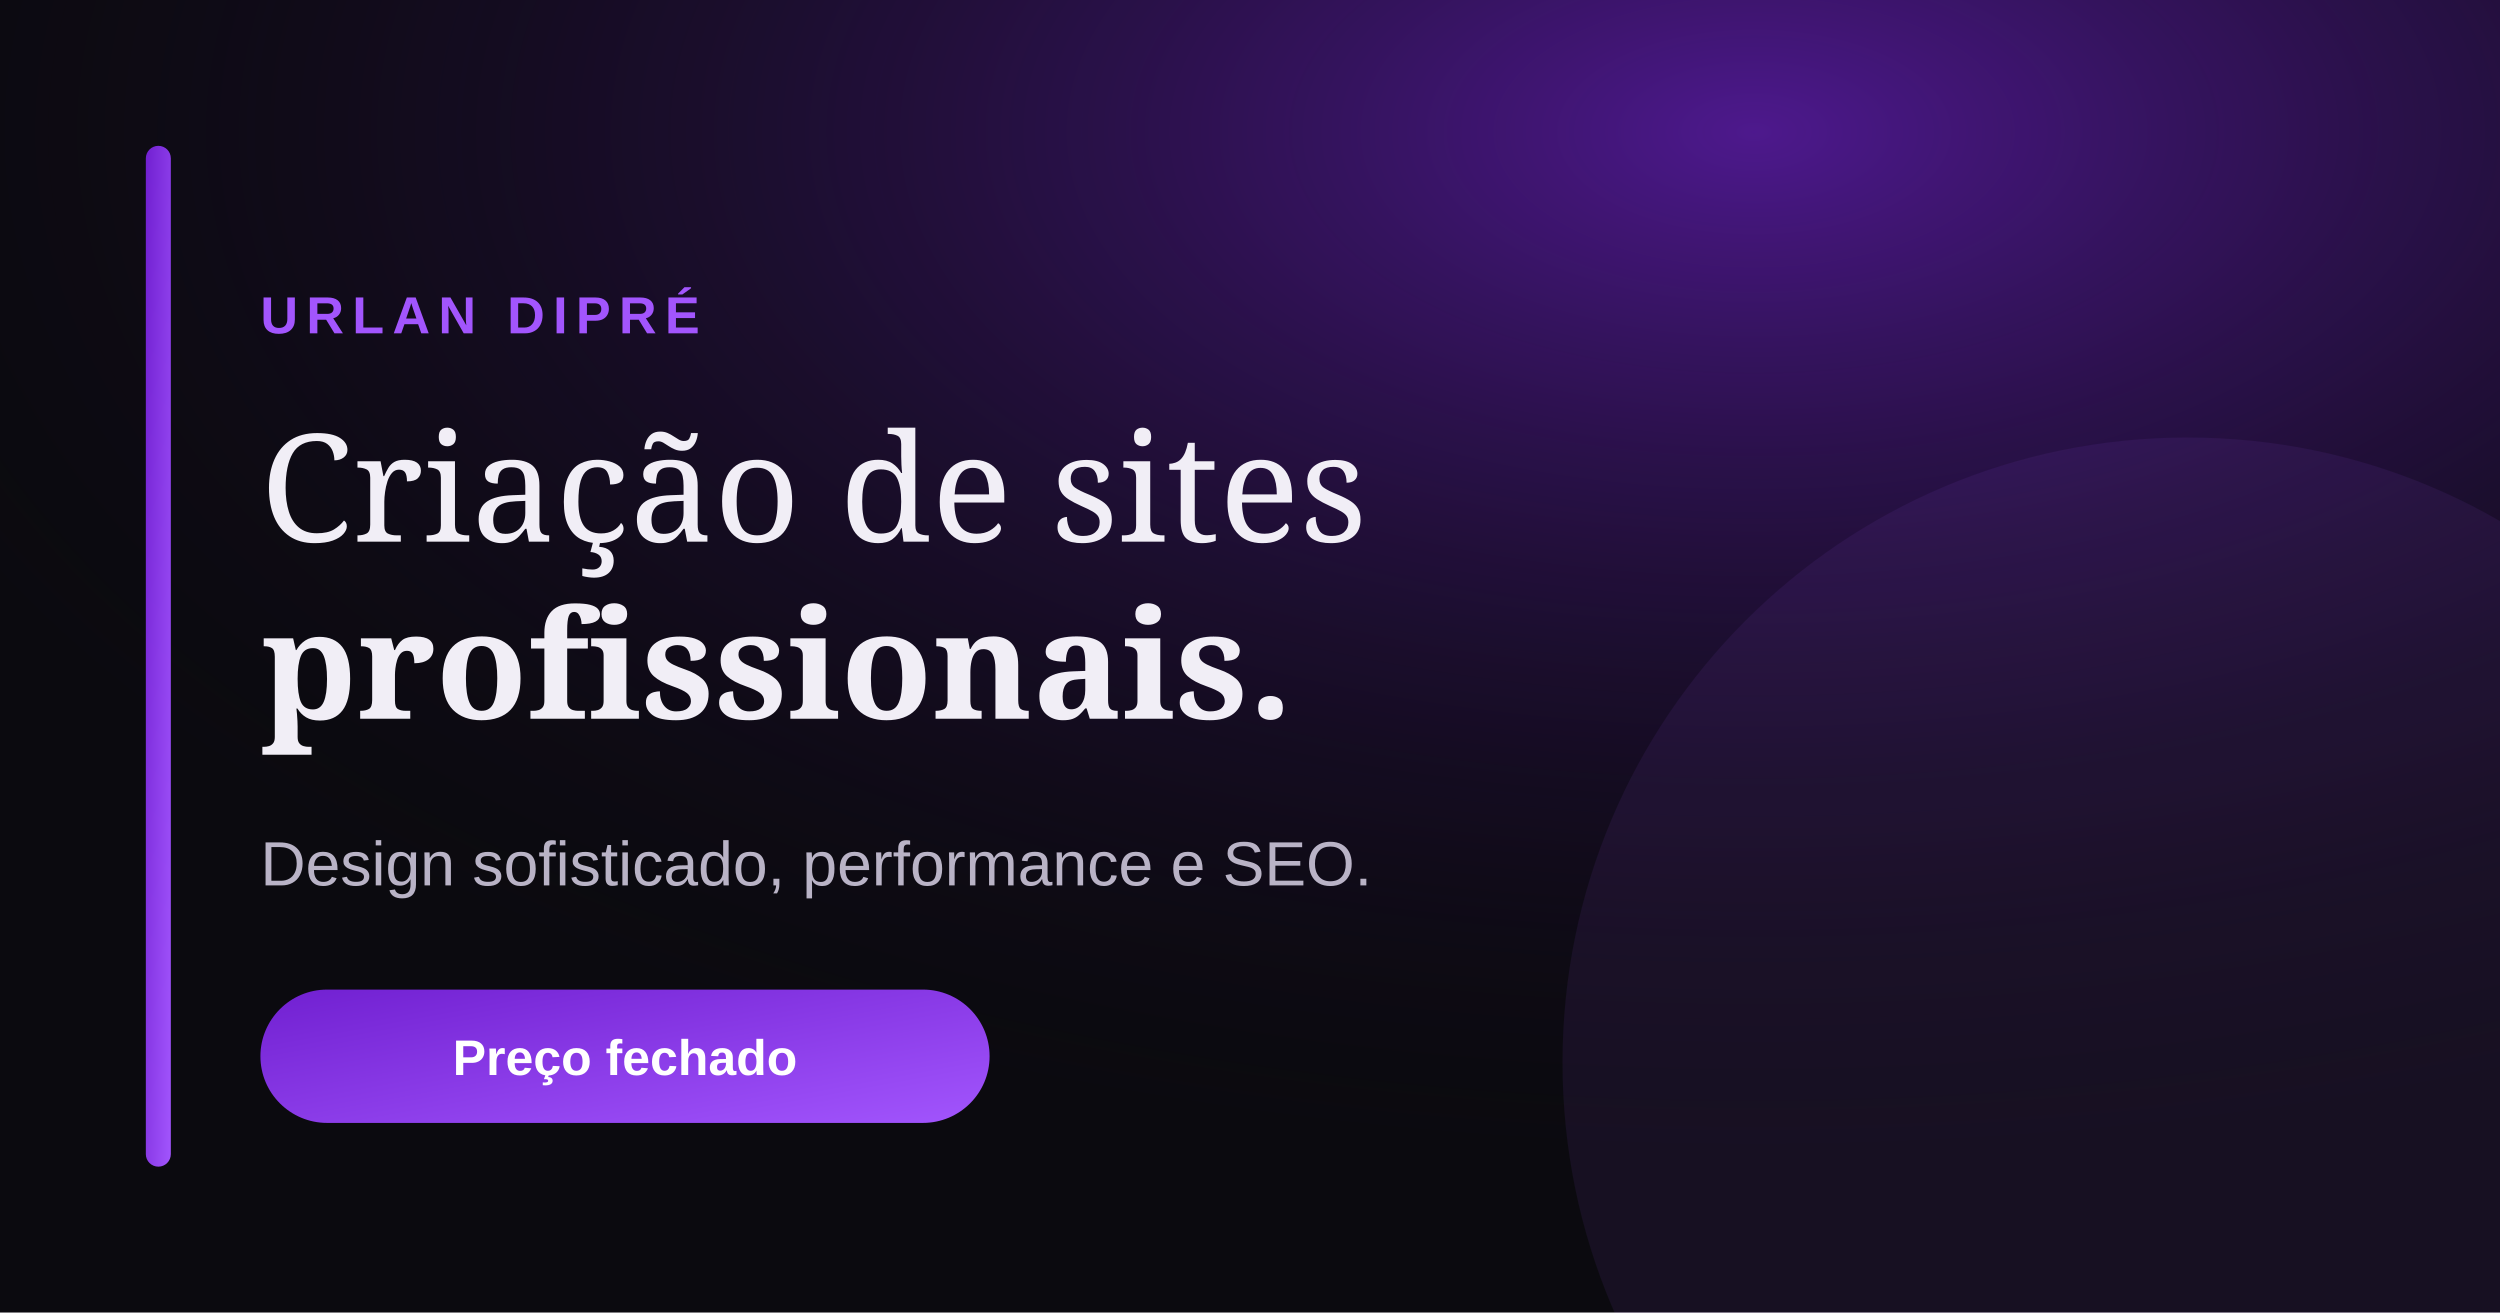
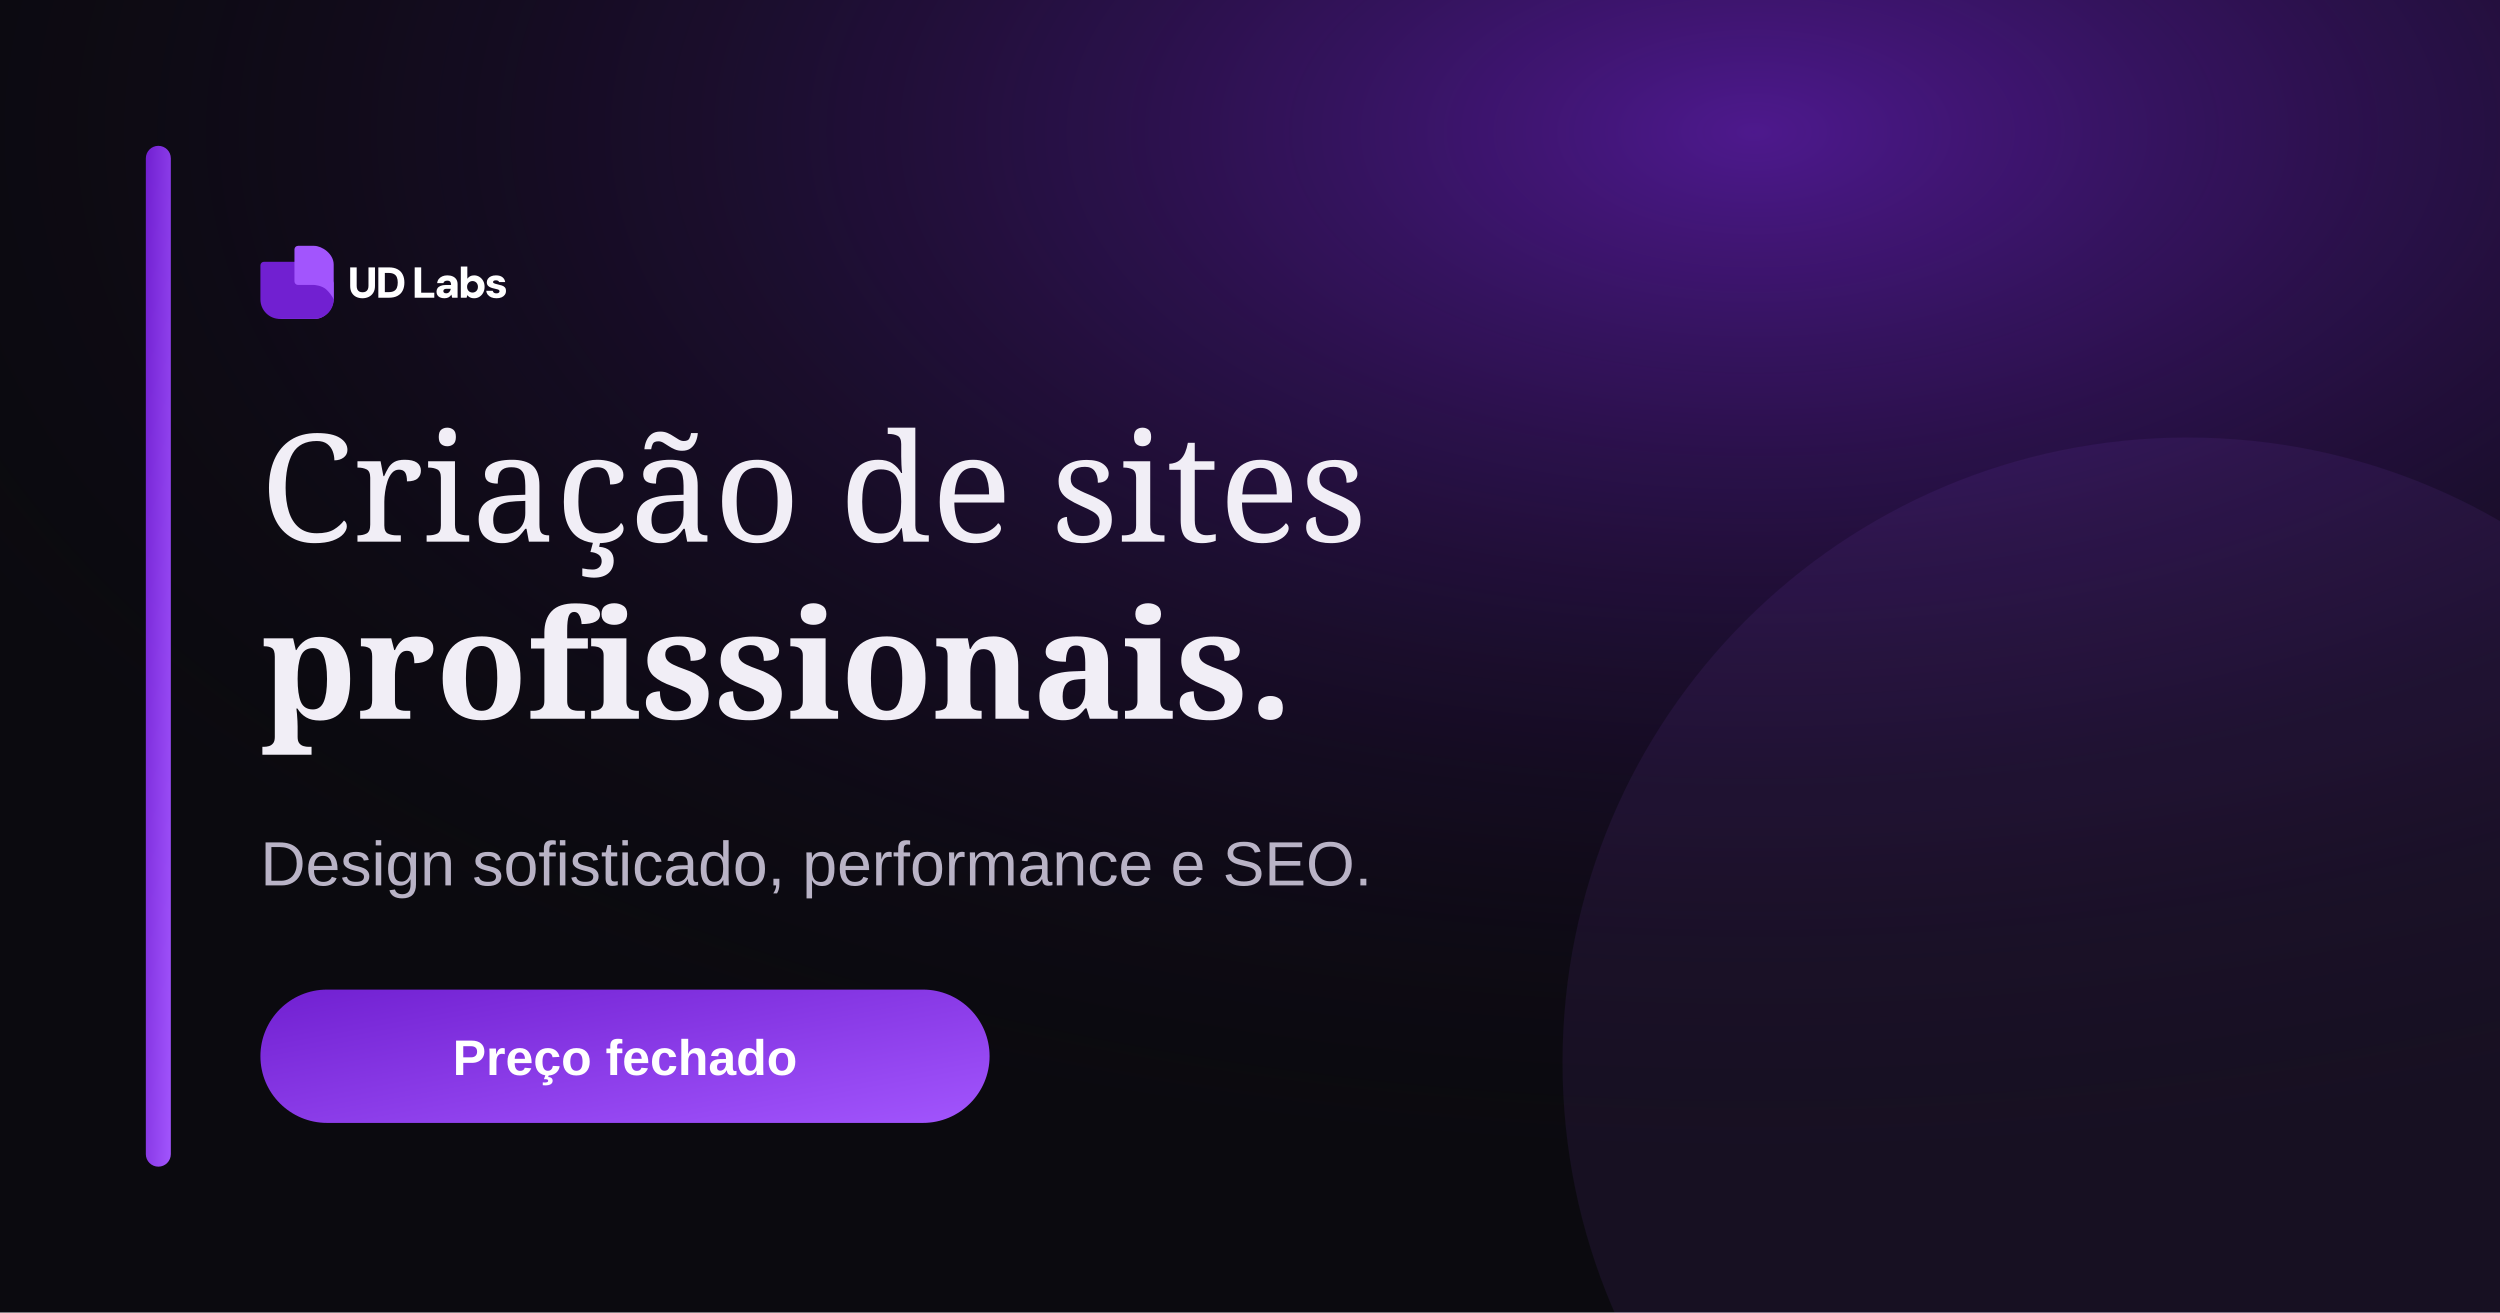
<svg xmlns="http://www.w3.org/2000/svg" width="1200" height="630" viewBox="0 0 1200 630">
  <defs>
    <radialGradient id="glow" cx="70%" cy="10%" r="80%">
      <stop stop-color="#7120D1" stop-opacity=".65" />
      <stop offset="1" stop-color="#0B0A0F" stop-opacity="0" />
    </radialGradient>
    <linearGradient id="accent" x1="0" y1="0" x2="1" y2="1">
      <stop stop-color="#7120D1" />
      <stop offset="1" stop-color="#A255FD" />
    </linearGradient>
  </defs>
  <rect width="1200" height="630" fill="#0B0A0F" />
  <rect width="1200" height="630" fill="url(#glow)" />
  <circle cx="1050" cy="510" r="300" fill="#A255FD" opacity=".08" />
  <rect x="70" y="70" width="12" height="490" rx="6" fill="url(#accent)" />
-   <text x="125" y="160" fill="#A255FD" font-family="Arial, sans-serif" font-size="25" font-weight="700" letter-spacing="4">URLAN DIPRÉ</text>
+   <g transform="translate(125, 118) scale(0.086)">
+     <path d="M0 109C0 97.954 8.954 89 20 89H197.875C208.921 89 217.876 97.954 217.876 109V299.062C217.876 359.227 169.102 408 108.938 408C48.773 408 0 359.227 0 299.062V109Z" fill="#7120D1" />
+     <path d="M189.892 209C189.892 197.954 198.846 189 209.892 189H388.767C399.812 189 408.767 197.954 408.767 209V298.5C408.767 342.5 364.292 408 303.827 408C237.301 408 191.147 408 108.495 408C108.495 408 129.926 401 161.908 369.5C187.716 344.08 189.892 298.5 189.892 298.5V209Z" fill="#A255FD" />
+     <path d="M110 407.767C98.954 407.767 90 398.812 90 387.767V210.424C90 199.378 98.954 190.424 110 190.424H300.329C360.346 190.424 409 239.078 409 299.095C409 359.113 360.346 407.767 300.329 407.767H110Z" fill="#7120D1" />
+     <path d="M210 218.339C198.954 218.339 190 209.385 190 198.339V20C190 8.954 198.954 3.73338e-05 210 3.73338e-05H299.5C343.5 3.73338e-05 409 44.366 409 104.683C409 171.046 409 217.088 409 299.537C409 299.537 402 278.159 370.5 246.255C345.08 220.51 299.5 218.339 299.5 218.339H210Z" fill="#A255FD" />
+     <path d="M569.486 292.572C556.741 292.572 545.125 290.071 534.638 285.07C524.313 279.907 516.085 272.244 509.954 262.08C503.985 251.916 501 239.09 501 223.602V120.268H537.3V223.844C537.3 231.427 538.51 237.88 540.93 243.204C543.511 248.528 547.222 252.561 552.062 255.304C557.063 257.885 563.033 259.176 569.97 259.176C577.069 259.176 583.038 257.885 587.878 255.304C592.879 252.561 596.671 248.528 599.252 243.204C601.833 237.88 603.124 231.427 603.124 223.844V120.268H639.424V223.602C639.424 239.09 636.197 251.916 629.744 262.08C623.452 272.244 614.982 279.907 604.334 285.07C593.847 290.071 582.231 292.572 569.486 292.572Z" fill="white" />
+     <path d="M658.146 289.668V120.268H716.952C736.634 120.268 752.848 123.817 765.594 130.916C778.5 137.853 788.019 147.695 794.149 160.44C800.441 173.024 803.588 187.867 803.588 204.968C803.588 221.908 800.441 236.751 794.149 249.496C788.019 262.08 778.5 271.921 765.594 279.02C752.848 286.119 736.634 289.668 716.952 289.668H658.146ZM694.446 258.45H714.774C727.842 258.45 738.167 256.353 745.749 252.158C753.332 247.802 758.656 241.671 761.722 233.766C764.948 225.699 766.562 216.1 766.562 204.968C766.562 193.675 764.948 184.075 761.722 176.17C758.656 168.103 753.332 161.973 745.749 157.778C738.167 153.422 727.842 151.244 714.774 151.244H694.446V258.45Z" fill="white" />
+     <path d="M861.057 289.668V120.268H897.357V261.596H970.441V289.668H861.057Z" fill="white" />
+     <path d="M1027.64 292.572C1017.48 292.572 1009.01 290.959 1002.23 287.732C995.614 284.505 990.694 280.149 987.467 274.664C984.402 269.017 982.869 262.806 982.869 256.03C982.869 248.77 984.644 242.397 988.193 236.912C991.904 231.265 997.631 226.829 1005.38 223.602C1013.12 220.214 1022.88 218.52 1034.66 218.52H1064.18C1064.18 213.035 1063.46 208.517 1062 204.968C1060.71 201.419 1058.53 198.757 1055.47 196.982C1052.4 195.207 1048.21 194.32 1042.89 194.32C1037.24 194.32 1032.48 195.449 1028.61 197.708C1024.74 199.967 1022.32 203.516 1021.35 208.356H986.499C987.306 199.644 990.129 192.061 994.969 185.608C999.97 179.155 1006.59 174.073 1014.81 170.362C1023.04 166.651 1032.48 164.796 1043.13 164.796C1054.74 164.796 1064.83 166.732 1073.38 170.604C1081.93 174.315 1088.54 179.8 1093.22 187.06C1098.06 194.32 1100.48 203.355 1100.48 214.164V289.668H1070.23L1065.88 272.002C1064.1 275.067 1062 277.891 1059.58 280.472C1057.16 282.892 1054.34 285.07 1051.11 287.006C1047.89 288.781 1044.34 290.152 1040.47 291.12C1036.59 292.088 1032.32 292.572 1027.64 292.572ZM1036.59 264.984C1040.47 264.984 1043.85 264.339 1046.76 263.048C1049.66 261.757 1052.16 259.983 1054.26 257.724C1056.36 255.465 1058.05 252.884 1059.34 249.98C1060.79 246.915 1061.84 243.607 1062.49 240.058V239.816H1039.01C1034.98 239.816 1031.59 240.381 1028.85 241.51C1026.27 242.478 1024.33 243.93 1023.04 245.866C1021.75 247.802 1021.11 250.061 1021.11 252.642C1021.11 255.385 1021.75 257.724 1023.04 259.66C1024.49 261.435 1026.35 262.806 1028.61 263.774C1031.03 264.581 1033.69 264.984 1036.59 264.984Z" fill="white" />
+     <path d="M1192.84 292.572C1186.87 292.572 1181.47 291.846 1176.63 290.394C1171.95 288.942 1167.76 286.925 1164.04 284.344C1160.5 281.601 1157.43 278.536 1154.85 275.148L1150.73 289.668H1118.55V115.428H1154.85V183.672C1158.72 178.186 1163.72 173.669 1169.85 170.12C1175.98 166.57 1183.57 164.796 1192.6 164.796C1203.73 164.796 1213.65 167.619 1222.37 173.266C1231.24 178.751 1238.26 186.334 1243.42 196.014C1248.58 205.532 1251.16 216.503 1251.16 228.926C1251.16 241.026 1248.58 251.916 1243.42 261.596C1238.26 271.276 1231.32 278.858 1222.61 284.344C1213.9 289.829 1203.97 292.572 1192.84 292.572ZM1183.89 260.87C1189.7 260.87 1194.86 259.498 1199.38 256.756C1204.06 254.013 1207.69 250.302 1210.27 245.624C1212.85 240.784 1214.14 235.218 1214.14 228.926C1214.14 222.634 1212.85 217.068 1210.27 212.228C1207.69 207.226 1204.06 203.354 1199.38 200.612C1194.86 197.869 1189.7 196.498 1183.89 196.498C1177.92 196.498 1172.6 197.95 1167.92 200.854C1163.4 203.596 1159.85 207.388 1157.27 212.228C1154.69 216.906 1153.4 222.472 1153.4 228.926C1153.4 235.056 1154.69 240.542 1157.27 245.382C1159.85 250.222 1163.4 254.013 1167.92 256.756C1172.6 259.498 1177.92 260.87 1183.89 260.87Z" fill="white" />
+     <path d="M1317.73 292.572C1306.28 292.572 1296.36 290.797 1287.97 287.248C1279.74 283.537 1273.21 278.536 1268.37 272.244C1263.69 265.952 1261.03 258.853 1260.38 250.948H1296.44C1297.08 253.691 1298.21 256.191 1299.83 258.45C1301.6 260.547 1303.94 262.241 1306.84 263.532C1309.91 264.661 1313.3 265.226 1317.01 265.226C1321.04 265.226 1324.27 264.742 1326.69 263.774C1329.27 262.645 1331.21 261.193 1332.5 259.418C1333.79 257.643 1334.43 255.788 1334.43 253.852C1334.43 250.787 1333.46 248.447 1331.53 246.834C1329.75 245.221 1327.09 243.93 1323.54 242.962C1319.99 241.833 1315.72 240.784 1310.72 239.816C1304.91 238.525 1299.1 237.073 1293.29 235.46C1287.65 233.685 1282.56 231.507 1278.05 228.926C1273.69 226.345 1270.14 223.037 1267.4 219.004C1264.82 214.809 1263.53 209.727 1263.53 203.758C1263.53 196.498 1265.54 189.964 1269.58 184.156C1273.61 178.187 1279.42 173.508 1287 170.12C1294.58 166.571 1303.78 164.796 1314.59 164.796C1329.92 164.796 1341.93 168.184 1350.65 174.96C1359.36 181.736 1364.52 190.851 1366.13 202.306H1332.25C1331.29 199.079 1329.27 196.659 1326.2 195.046C1323.14 193.271 1319.27 192.384 1314.59 192.384C1309.26 192.384 1305.23 193.271 1302.49 195.046C1299.75 196.821 1298.37 199.16 1298.37 202.064C1298.37 204 1299.26 205.775 1301.04 207.388C1302.97 208.84 1305.72 210.131 1309.26 211.26C1312.81 212.389 1317.17 213.519 1322.33 214.648C1332.17 216.745 1340.64 219.004 1347.74 221.424C1355 223.844 1360.65 227.393 1364.68 232.072C1368.72 236.589 1370.65 243.204 1370.49 251.916C1370.65 259.821 1368.55 266.839 1364.2 272.97C1360 279.101 1353.95 283.941 1346.05 287.49C1338.14 290.878 1328.71 292.572 1317.73 292.572Z" fill="white" />
+   </g>
  <text x="125" y="260" fill="#F1EEF6" font-family="Georgia, serif" font-size="72">Criação de sites</text>
  <text x="125" y="345" fill="#F1EEF6" font-family="Georgia, serif" font-size="72" font-weight="700">profissionais.</text>
  <text x="125" y="425" fill="#B9B3C6" font-family="Arial, sans-serif" font-size="30">Design sofisticado, performance e SEO.</text>
  <rect x="125" y="475" width="350" height="64" rx="32" fill="url(#accent)" />
  <text x="300" y="516" text-anchor="middle" fill="#FFFFFF" font-family="Arial, sans-serif" font-size="24" font-weight="700">Preço fechado</text>
</svg>
